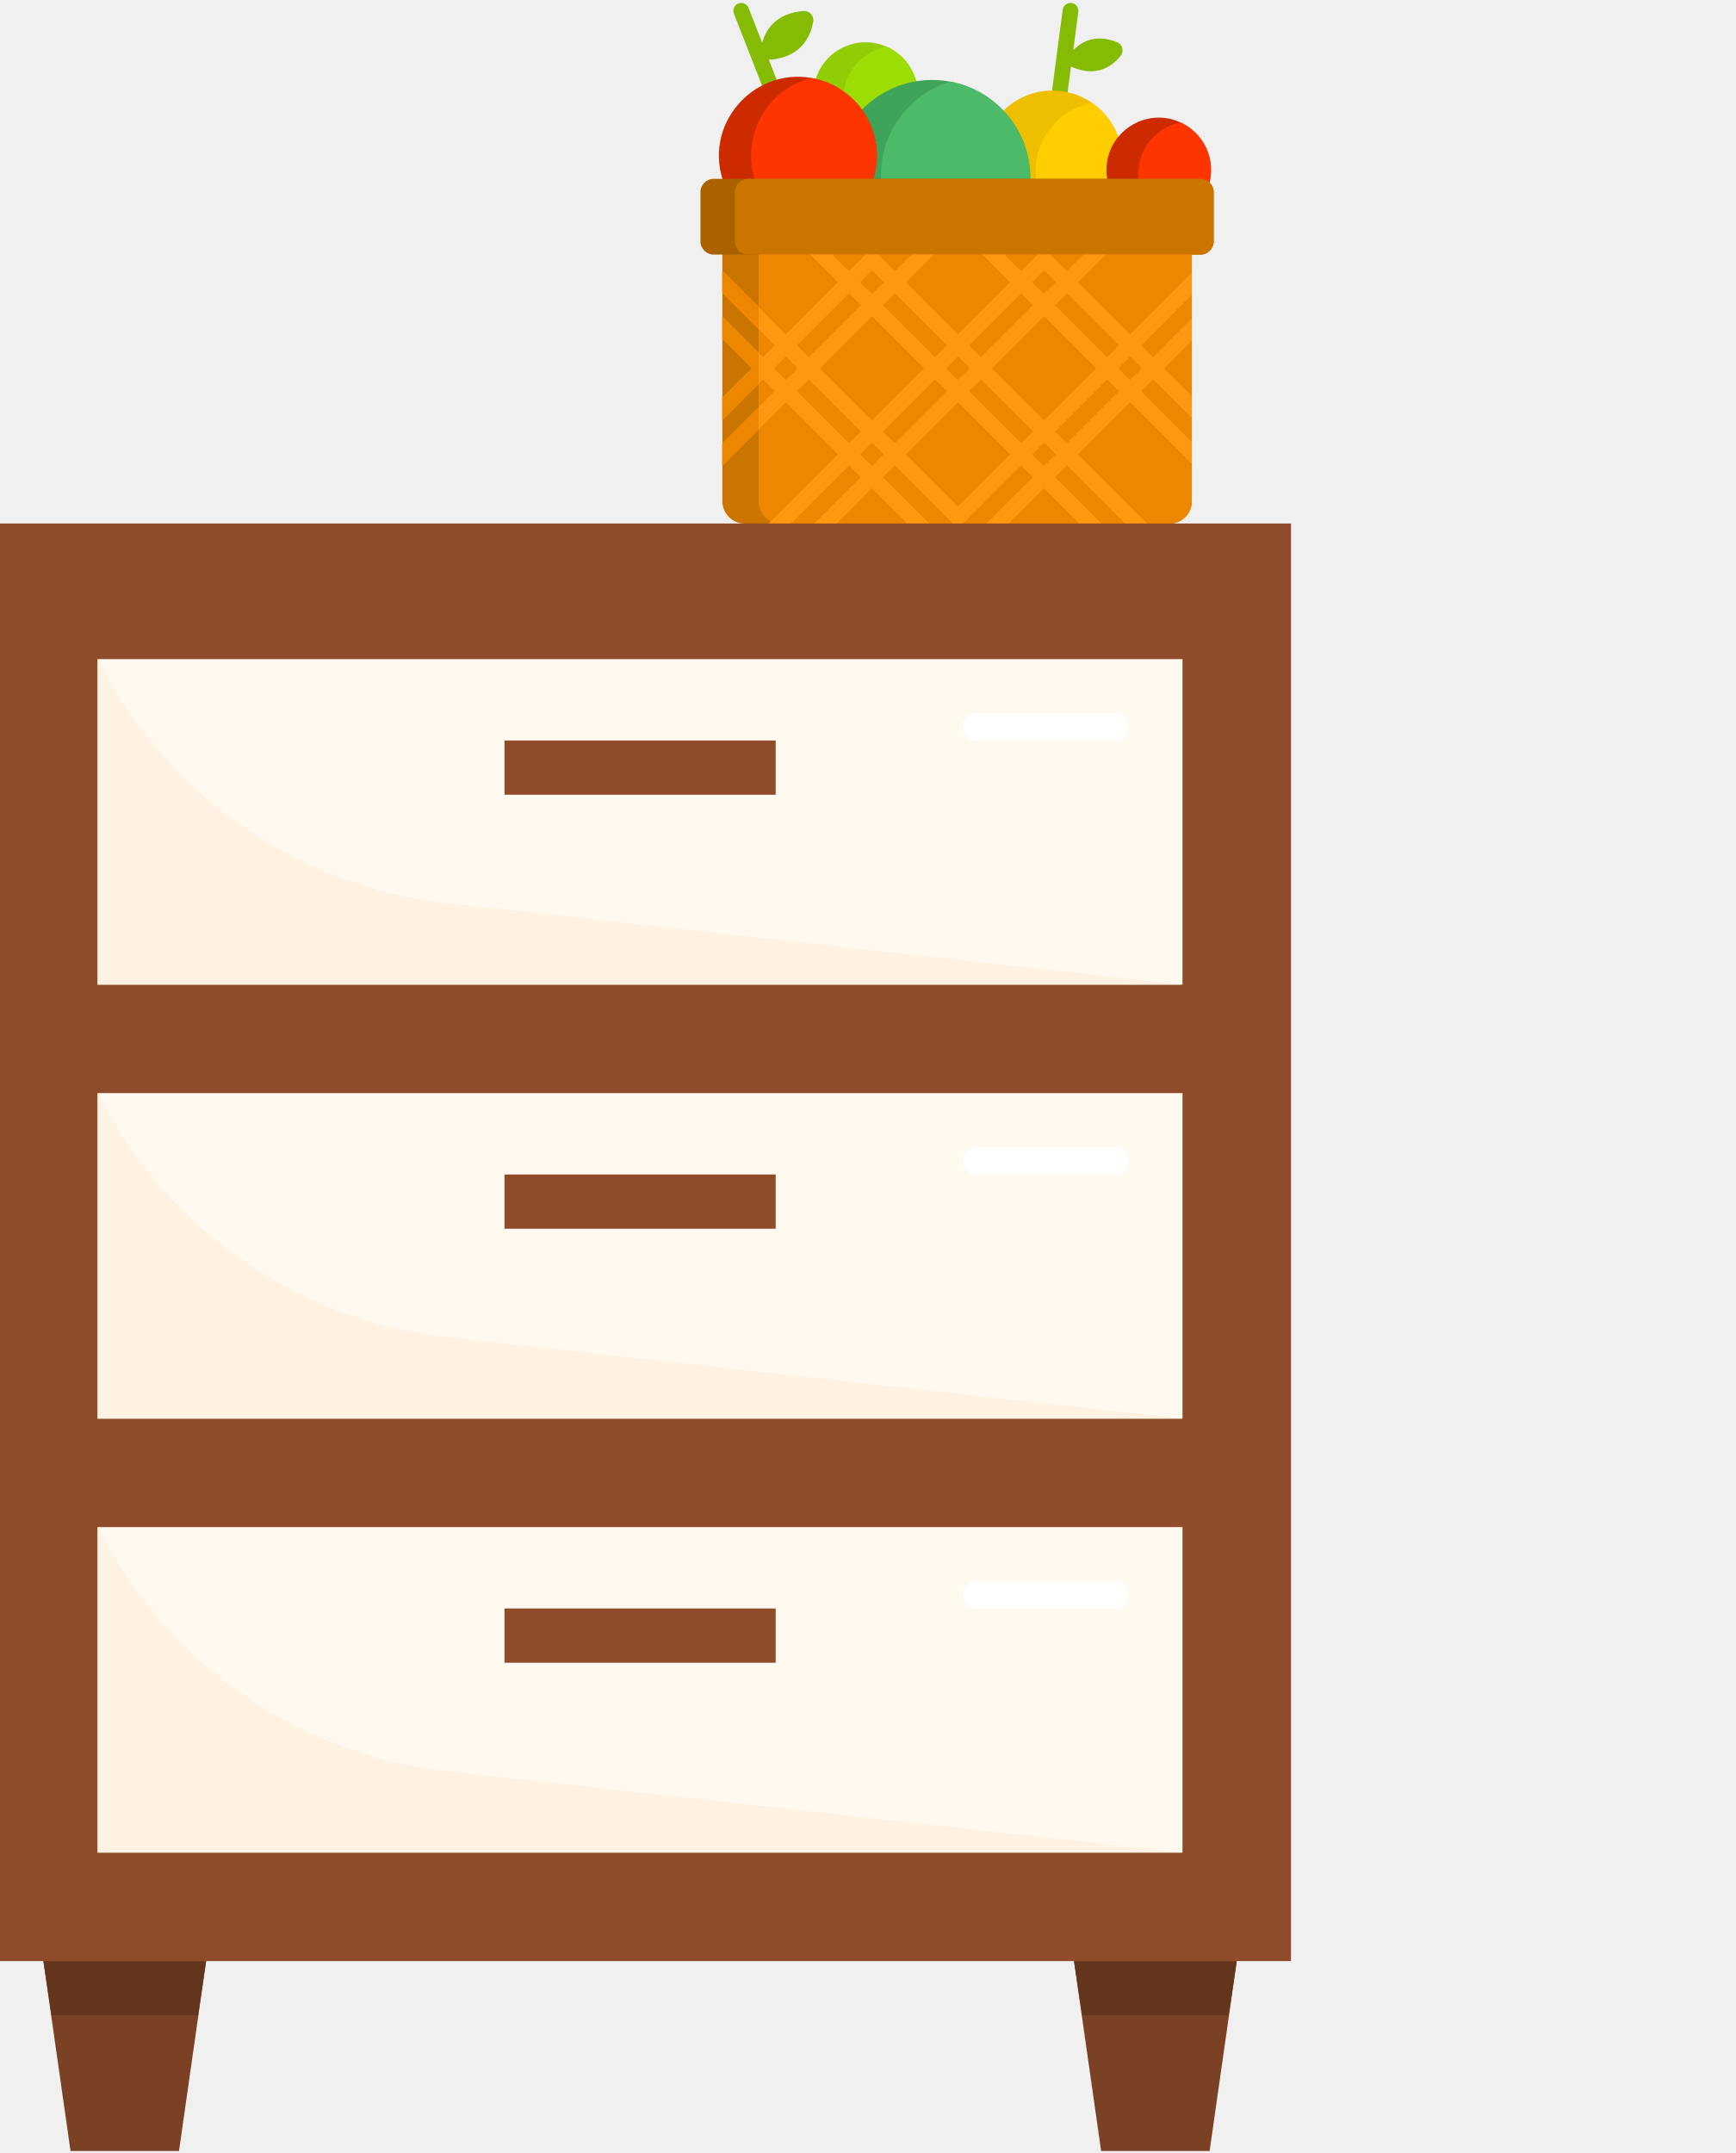
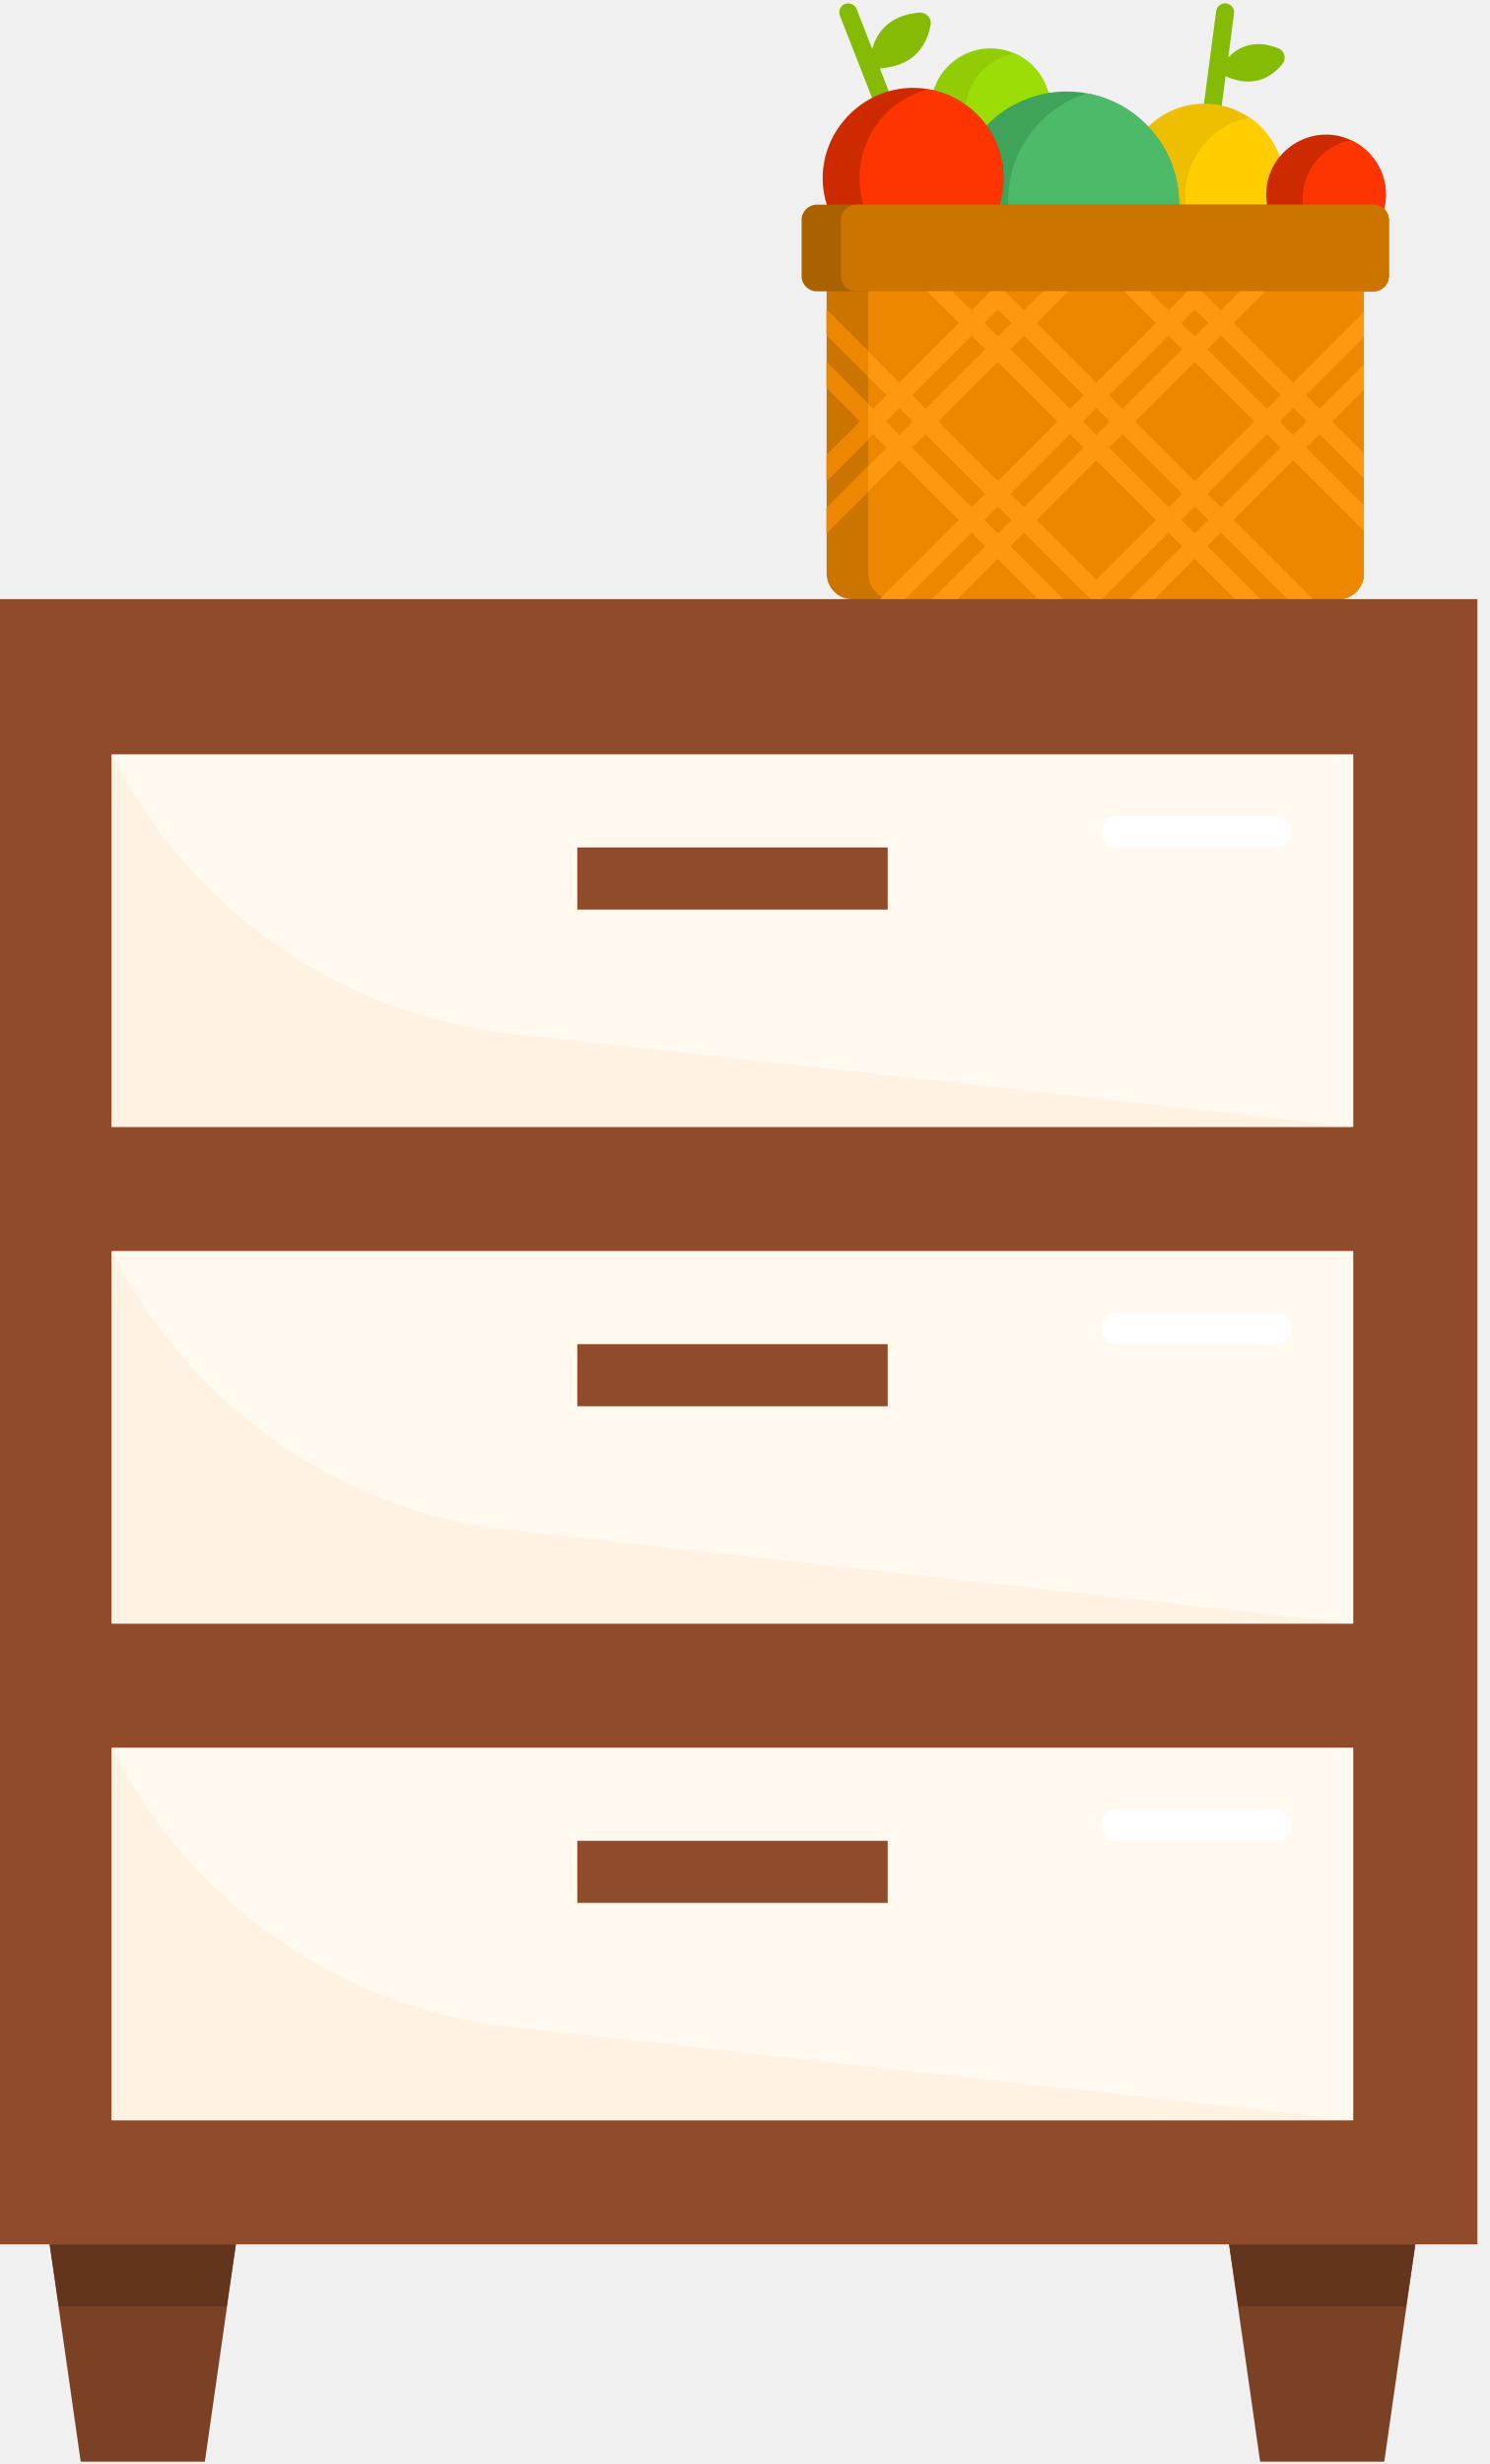
- <svg xmlns="http://www.w3.org/2000/svg" id="Layer_1_1_" enable-background="new 0 0 512 635" height="635" viewBox="0 0 512 635" width="512">
+ <svg xmlns="http://www.w3.org/2000/svg" id="Layer_1_1_" enable-background="new 0 0 384 635" height="635" viewBox="0 0 384 635" width="384">
  <g transform="matrix(0.3,0,0,0.3,0,0)">
    <path style="fill: #91cc04" d="M 873.4 139.3 c -4.4 2.1 -8.9 3.6 -13.5 4.4 c -3.2 0.6 -6.4 0.8 -9.6 0.7 c -2.5 0 -5.1 -0.3 -7.5 -0.7 c -15.9 -2.6 -30.4 -12.7 -38 -28.4 c -12.3 -25.6 -1.6 -56.3 24 -68.6 c 13.4 -6.5 28.3 -6.6 41.1 -1.5 c 0 0 0 0 0 0 c 0.6 0.2 1.2 0.5 1.8 0.7 c 10.8 4.7 20.1 13.2 25.6 24.7 C 909.7 96.3 899 127 873.4 139.3 z" />
    <path style="fill: #9cdd05" d="M 873.4 139.3 c -4.4 2.1 -8.9 3.6 -13.5 4.4 c -10.8 -4.7 -20.1 -13.2 -25.6 -24.7 c -12.3 -25.6 -1.6 -56.3 24 -68.6 c 4.4 -2.1 8.9 -3.6 13.5 -4.4 c 10.8 4.7 20.1 13.2 25.6 24.7 C 909.7 96.3 899 127 873.4 139.3 z" />
    <path style="fill: #85bb04" d="M 1098.3 41.5 c -21.2 -8.5 -35 -0.5 -43 7.8 l 4.9 -37.7 c 0.6 -4.2 -2.4 -8.1 -6.6 -8.7 c -4.2 -0.5 -8.1 2.4 -8.7 6.6 l -10.4 78.8 c -0.6 4.2 2.4 8.1 6.6 8.7 c 0.3 0 0.7 0.1 1 0.1 c 3.8 0 7.1 -2.8 7.6 -6.7 l 3.3 -24.9 c 25.1 11.3 40.8 -0.7 48.6 -10.3 C 1105.5 50.6 1103.8 43.7 1098.3 41.5 z" />
    <path style="fill: #eebf00" d="M 1103 165.2 c -4.4 40 -42 67.6 -81.4 59.9 c -34.7 -6.8 -59 -39.1 -55 -74.9 c 4.1 -37.7 38.1 -64.9 75.7 -60.7 C 1080 93.6 1107.1 127.6 1103 165.2 z" />
    <path style="fill: #ffcd00" d="M 1103 165.2 c -3.4 30.5 -26.2 54.1 -54.8 59.8 c -20.2 -13.8 -32.4 -38.1 -29.5 -64.2 c 3.4 -30.5 26.2 -54.1 54.8 -59.8 C 1093.7 114.8 1105.8 139.1 1103 165.2 z" />
    <path style="fill: #3fa45a" d="M 1013 175.1 c 0 43.3 -28.5 79.9 -67.8 92 c -7.3 2.3 -15 3.7 -22.9 4.2 c -1.3 0.1 -2.5 0.1 -3.8 0.1 c -0.6 0 -1.2 0 -1.8 0 c -53.2 0 -96.4 -43.1 -96.4 -96.4 s 43.1 -96.4 96.4 -96.4 c 1.9 0 3.8 0.1 5.7 0.2 c 4 0.2 7.9 0.7 11.7 1.4 c 1.7 0.3 3.3 0.6 5 1 C 981.4 91.4 1013 129.6 1013 175.1 z" />
    <path style="fill: #4cba68" d="M 1013 175.1 c 0 43.3 -28.5 79.9 -67.8 92 c -44.9 -8.2 -79 -47.5 -79 -94.8 c 0 -43.3 28.5 -79.9 67.7 -92 c 1.7 0.3 3.3 0.6 5 1 C 981.4 91.4 1013 129.6 1013 175.1 z" />
    <path style="fill: #cd2a00" d="M 1190.7 167.1 c 0 28.1 -22.7 51.4 -51.4 51.4 c -28.4 0 -51.4 -23 -51.4 -51.4 c 0 -37.5 39.1 -62.4 72.8 -46.7 C 1178.4 128.6 1190.7 146.4 1190.7 167.1 z" />
    <path style="fill: #85bb04" d="M 790 10.8 C 762.7 13.1 752.9 29.2 749.4 42.1 L 736 7.8 c -1.6 -4 -6 -5.9 -10 -4.4 c -4 1.6 -5.9 6 -4.4 10 l 27.5 70.3 c 1.2 3 4.1 4.9 7.2 4.9 c 0.9 0 1.9 -0.2 2.8 -0.5 c 4 -1.6 5.9 -6 4.4 -10 l -7.6 -19.4 c 32.6 -1.9 41.4 -24 43.7 -37.6 C 800.5 15.4 795.8 10.4 790 10.8 z" />
    <path style="fill: #cd2a00" d="M 799.3 229.4 c -2.7 0.5 -5.4 0.8 -8.1 1.1 c -33.4 2.9 -66.1 -16.2 -78.9 -49 C 689.9 124.2 739.6 66.6 797.6 76.6 c 1.5 0.3 2.9 0.6 4.4 0.9 c 24.1 5.6 45.1 22.6 54.8 47.3 C 875 171.4 844.9 220.9 799.3 229.4 z" />
    <g>
      <path style="fill: #ff3501" d="M 799.3 229.4 c -24.3 -5.7 -45.6 -22.9 -55.4 -47.9 c -15.8 -40.4 4.1 -86 44.6 -101.9 c 3 -1.2 6 -2.1 9.1 -2.9 c 1.5 0.3 2.9 0.6 4.4 0.9 c 24.1 5.6 45.1 22.6 54.8 47.3 C 875 171.4 844.9 220.9 799.3 229.4 z" />
      <path style="fill: #ff3501" d="M 1190.7 167.1 c 0 25 -17.9 45.9 -41.6 50.4 c -17.7 -8.1 -29.9 -26 -29.9 -46.7 c 0 -25 17.9 -45.9 41.6 -50.4 C 1178.4 128.6 1190.7 146.4 1190.7 167.1 z" />
    </g>
    <path style="fill: #cc7400" d="M 1171.8 218.6 v 274.1 c 0 12.2 -10 22.1 -22.1 22.1 H 732.3 c -12.2 0 -22.1 -10 -22.1 -22.1 V 218.6 c 0 -3.7 2.2 -6.9 5.3 -8.3 c 1.2 -0.6 2.6 -0.9 4 -0.9 h 443.1 C 1167.6 209.4 1171.8 213.5 1171.8 218.6 z" />
    <path style="fill: #aa6100" d="M 1193.3 188.9 v 48.3 c 0 7.2 -5.9 13.1 -13.1 13.1 H 701.8 c -7.2 0 -13.1 -5.9 -13.1 -13.1 v -48.3 c 0 -7.2 5.9 -13.1 13.1 -13.1 h 478.4 C 1187.4 175.8 1193.3 181.7 1193.3 188.9 z" />
    <path style="fill: #cc7400" d="M 1193.3 188.9 v 48.3 c 0 7.2 -5.9 13.1 -13.1 13.1 H 735.6 c -7.2 0 -13.1 -5.9 -13.1 -13.1 v -48.3 c 0 -7.2 5.9 -13.1 13.1 -13.1 h 444.6 C 1187.4 175.8 1193.3 181.7 1193.3 188.9 z" />
    <path id="SVGCleanerId_0" style="fill: #ee8700" d="M 1171.8 250.3 V 492.8 c 0 12.2 -10 22.1 -22.1 22.1 H 768.1 c -12.2 0 -22.1 -10 -22.1 -22.1 V 250.3 H 1171.8 z" />
    <g>
      <path id="SVGCleanerId_0_1_" style="fill: #ee8700" d="M 1171.8 250.3 V 492.8 c 0 12.2 -10 22.1 -22.1 22.1 H 768.1 c -12.2 0 -22.1 -10 -22.1 -22.1 V 250.3 H 1171.8 z" />
    </g>
    <path style="fill: #ff9811" d="M 1171.8 289.8 v -21.8 l -60.7 60.7 l -51.2 -51.2 l 27.2 -27.2 h -21.8 l -16.3 16.3 l -16.3 -16.3 H 1020.3 l -16.3 16.3 l -16.3 -16.3 h -21.8 l 27.2 27.2 l -51.2 51.2 l -51.2 -51.2 l 27.2 -27.2 h -21.8 l -16.3 16.3 l -16.3 -16.3 h -12.5 l -16.3 16.3 l -16.3 -16.3 h -21.8 l 27.2 27.2 L 772.7 328.6 l -62.5 -62.5 v 21.8 l 51.6 51.6 l -11.6 11.6 c -8.2 -8.2 -32.2 -32.2 -40 -40 v 21.8 l 29.1 29.1 l -29.1 29.1 v 21.8 l 40 -40 l 11.6 11.6 l -51.6 51.6 v 21.8 c 7.8 -7.8 54.6 -54.6 62.5 -62.5 l 51.2 51.2 l -68.2 68.2 h 21.8 l 57.3 -57.3 l 11.6 11.6 l -45.7 45.7 h 21.8 l 34.8 -34.8 l 34.8 34.8 h 21.8 c -9.1 -9.1 -29.8 -29.8 -45.7 -45.7 l 11.6 -11.6 l 0 0 c 16.8 16.8 40.1 40.1 57.3 57.3 h 9.6 c 17 -17 40.5 -40.5 57.3 -57.3 l 0 0 l 11.6 11.6 l -37.9 37.9 l -7.8 7.8 h 21.8 l 34.8 -34.8 l 34.8 34.8 h 21.8 l -45.7 -45.7 l 11.6 -11.6 l 57.3 57.3 h 21.8 l -68.2 -68.2 l 51.2 -51.2 c 11.5 11.5 48.1 48.1 60.7 60.7 v -21.8 l -49.7 -49.7 l 11.6 -11.6 l 38.1 38.1 v -21.8 l -27.2 -27.2 l 27.2 -27.2 v -21.8 c -17.9 17.9 -21.2 21.2 -38.1 38.1 l -11.6 -11.6 C 1129.6 332 1164.2 297.4 1171.8 289.8 z M 1049 288.4 l 51.2 51.2 l -11.6 11.6 l -51.2 -51.2 L 1049 288.4 z M 1077.7 362.1 l -51.2 51.2 l -51.2 -51.2 l 51.2 -51.2 L 1077.7 362.1 z M 1026.5 265.9 l 11.6 11.6 l -11.6 11.6 l -11.6 -11.6 L 1026.5 265.9 z M 1004 288.4 l 11.6 11.6 l -51.2 51.2 l -11.6 -11.6 L 1004 288.4 z M 953.5 362.1 l -11.6 11.6 l 0 0 l -11.6 -11.6 l 11.6 -11.6 L 953.5 362.1 z M 931 339.6 l -11.6 11.6 l -33.7 -33.7 l -17.5 -17.5 l 11.6 -11.6 L 931 339.6 z M 908.5 362.1 l -51.2 51.2 l -51.2 -51.2 l 51.2 -51.2 L 908.5 362.1 z M 857.3 265.9 l 11.6 11.6 l -11.6 11.6 l -11.6 -11.6 L 857.3 265.9 z M 834.8 288.4 l 11.6 11.6 l -32.6 32.6 l -18.5 18.5 l -11.6 -11.6 L 834.8 288.4 z M 761.1 362.1 l 11.6 -11.6 l 0 0 l 11.6 11.6 l -11.6 11.6 L 761.1 362.1 z M 783.6 384.6 l 11.6 -11.6 l 51.2 51.2 l -11.6 11.6 L 783.6 384.6 z M 857.3 458.3 l -11.6 -11.6 l 11.6 -11.6 l 11.6 11.6 L 857.3 458.3 z M 879.8 435.8 l -11.6 -11.6 l 51.2 -51.2 l 11.6 11.6 L 879.8 435.8 z M 941.9 497.9 l -51.2 -51.2 l 51.2 -51.2 l 51.2 51.2 L 941.9 497.9 z M 952.9 384.6 L 952.9 384.6 l 11.6 -11.6 l 51.2 51.2 l -11.6 11.6 L 952.9 384.6 z M 1026.5 458.3 l -11.6 -11.6 l 11.6 -11.6 l 11.6 11.6 L 1026.5 458.3 z M 1049 435.8 l -11.6 -11.6 l 51.2 -51.2 l 11.6 11.6 L 1049 435.8 z M 1122.7 362.1 l -11.6 11.6 l -11.6 -11.6 l 11.6 -11.6 L 1122.7 362.1 z" />
    <g>
      <path style="fill: #ee8700" d="M 710.2 311.1 v 21.8 l 29.1 29.1 L 710.2 391.2 v 21.8 l 35.7 -35.7 V 346.9 C 735.6 336.5 716.9 317.9 710.2 311.1 z" />
      <path style="fill: #ee8700" d="M 710.2 458 c 4.3 -4.3 20.7 -20.7 35.7 -35.7 v -21.8 l -35.7 35.7 C 710.2 436.2 710.2 458 710.2 458 z" />
      <polygon style="fill: #ee8700" points="710.2,266.1 710.2,288 745.9,323.7 745.9,301.8" />
    </g>
  </g>
  <g transform="matrix(8,0,0,8,0,0)">
    <path d="M 2.6 79.3 h 4 l 1 -7 h -6 z" fill="#7a4124" />
    <path d="M 39.6 72.3 l 1 7 h 4 l 1 -7 z" fill="#7a4124" />
    <path d="M 7.3 74.3 l 0.3 -2 h -6 l 0.3 2 z" fill="#63351d" />
    <path d="M 45.3 74.3 l 0.3 -2 h -6 l 0.3 2 z" fill="#63351d" />
    <path d="M 47.6 72.3 v -53 h -48 v 53 h 2 h 6 h 32 h 6 z" fill="#904c2a" />
    <path d="M 3.6 40.3 h 40 v 12 h -40 z" fill="#fff9f0" />
    <path d="M 3.6 56.3 h 40 v 12 h -40 z" fill="#fff9f0" />
    <path d="M 3.6 24.3 h 40 v 12 h -40 z" fill="#fff9f0" />
    <path d="M 3.6 68.3 h 40 l -27.1 -3 c -5.5 -0.6 -10.4 -4 -12.9 -9 z" fill="#fff2e2" />
    <path d="M 3.6 52.3 h 40 l -27.1 -3 c -5.5 -0.6 -10.4 -4 -12.9 -9 z" fill="#fff2e2" />
    <path d="M 3.6 36.3 h 40 l -27.1 -3 c -5.5 -0.6 -10.4 -4 -12.9 -9 z" fill="#fff2e2" />
    <g fill="#904c2a">
      <path d="M 18.6 43.3 h 10 v 2 h -10 z" />
      <path d="M 18.6 27.3 h 10 v 2 h -10 z" />
      <path d="M 18.6 59.3 h 10 v 2 h -10 z" />
    </g>
    <path d="M 41.2 27.3 h -5.3 c -0.2 0 -0.4 -0.2 -0.4 -0.5 s 0.2 -0.5 0.4 -0.5 h 5.3 c 0.2 0 0.4 0.2 0.4 0.5 s -0.2 0.5 -0.4 0.5 z" fill="#ffffff" />
    <path d="M 41.2 43.3 h -5.3 c -0.2 0 -0.4 -0.2 -0.4 -0.5 s 0.2 -0.5 0.4 -0.5 h 5.3 c 0.2 0 0.4 0.2 0.4 0.5 s -0.2 0.5 -0.4 0.5 z" fill="#ffffff" />
    <path d="M 41.2 59.3 h -5.3 c -0.2 0 -0.4 -0.2 -0.4 -0.5 s 0.2 -0.5 0.4 -0.5 h 5.3 c 0.2 0 0.4 0.2 0.4 0.5 s -0.2 0.5 -0.4 0.5 z" fill="#ffffff" />
  </g>
</svg>
